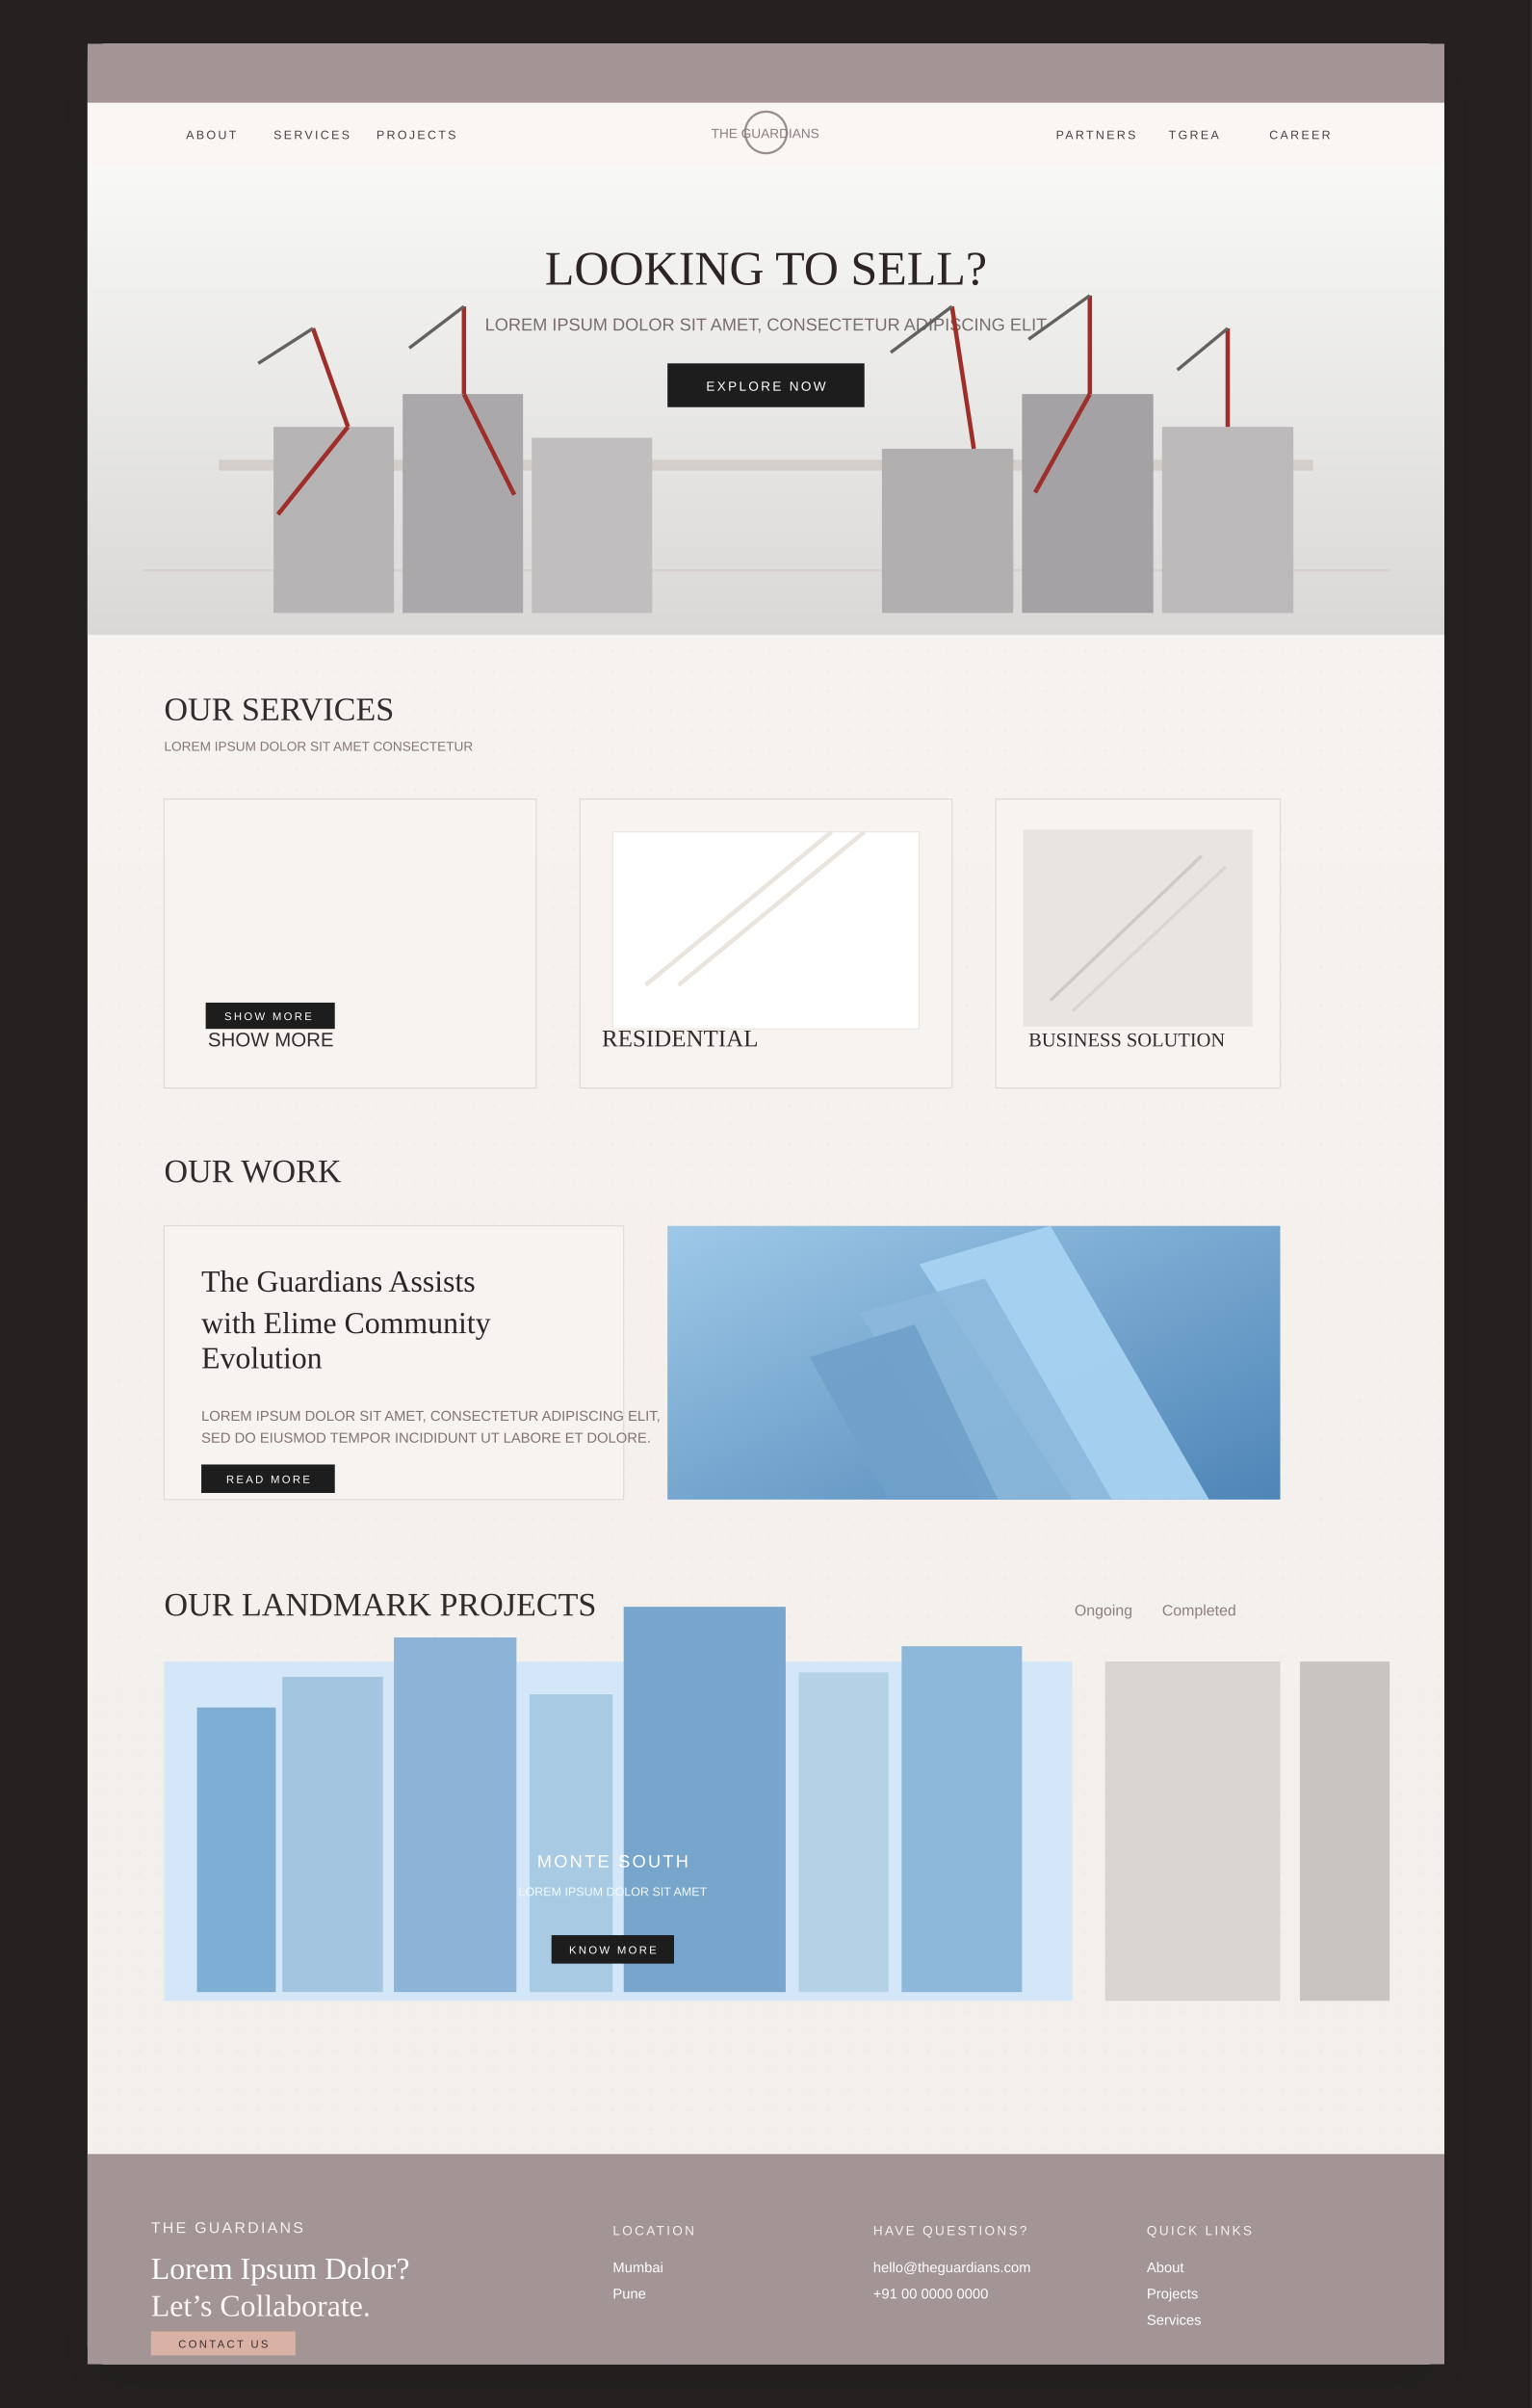
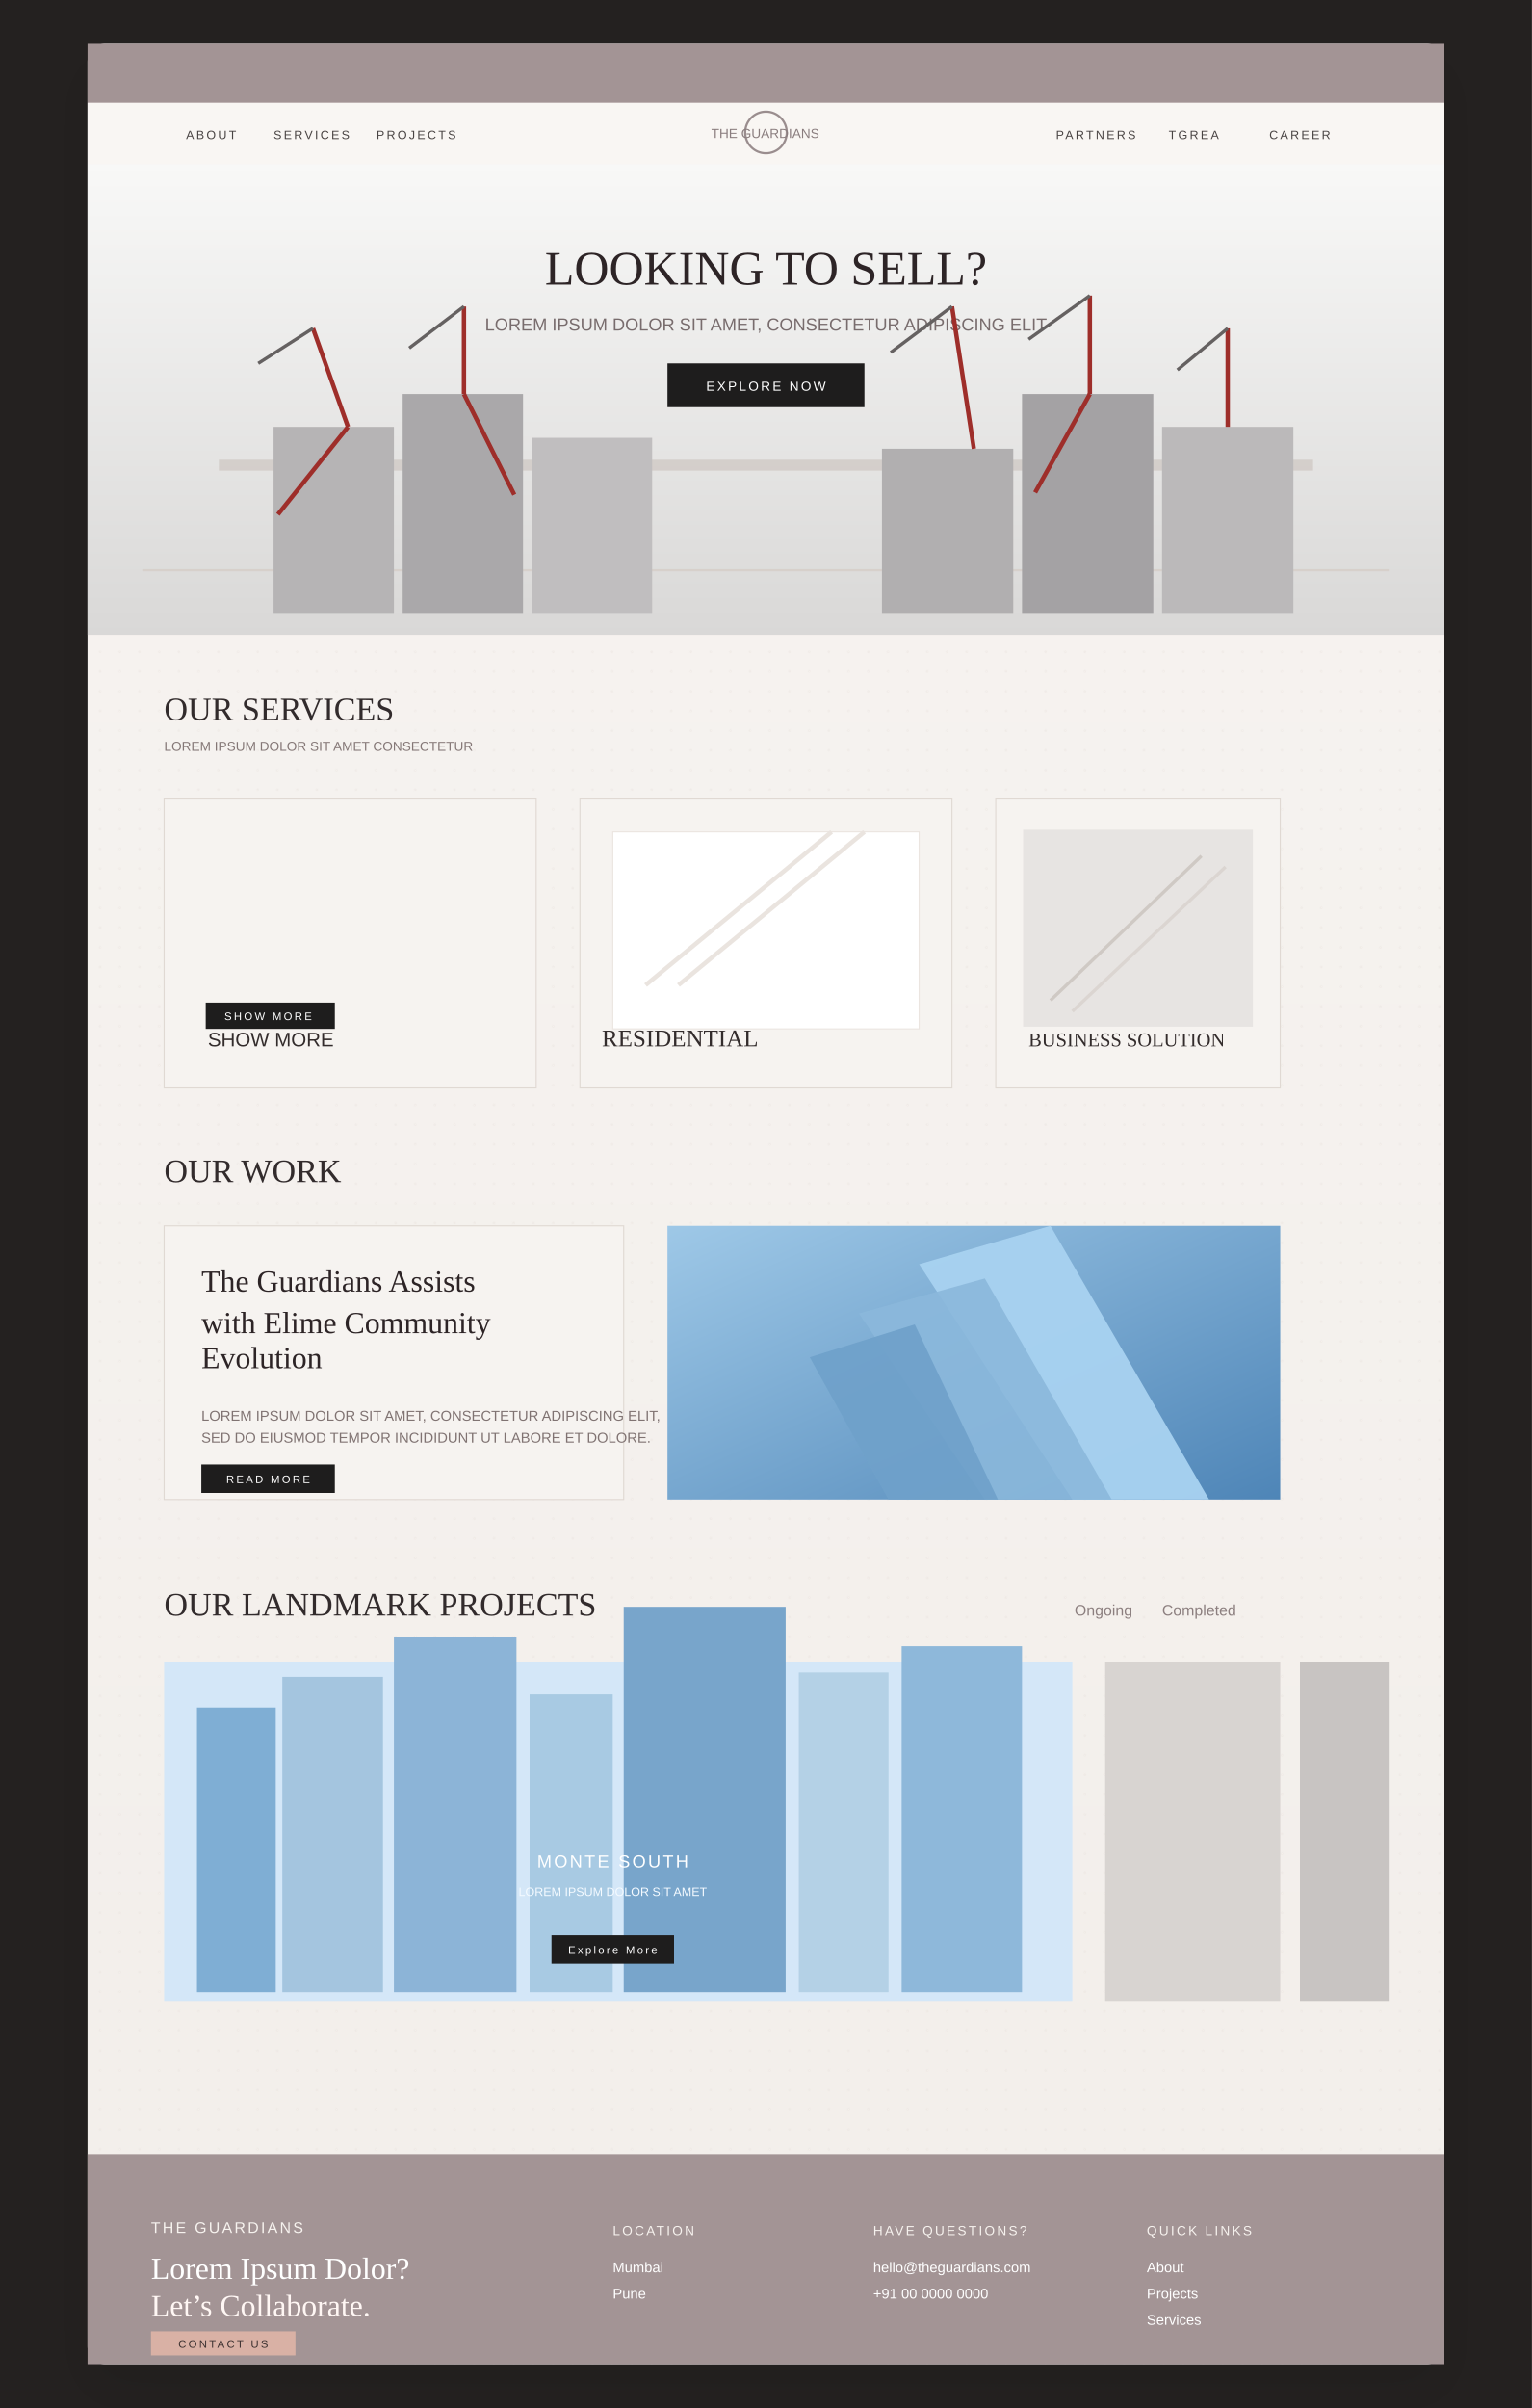
<svg xmlns="http://www.w3.org/2000/svg" width="1400" height="2200" viewBox="0 0 1400 2200" fill="none">
  <defs>
    <linearGradient id="pageBg" x1="0" y1="0" x2="0" y2="2200" gradientUnits="userSpaceOnUse">
      <stop stop-color="#F7F4F1" />
      <stop offset="1" stop-color="#F2EEEA" />
    </linearGradient>
    <linearGradient id="heroSky" x1="0" y1="0" x2="0" y2="1">
      <stop stop-color="#F8F8F7" />
      <stop offset="1" stop-color="#D9D8D7" />
    </linearGradient>
    <linearGradient id="glass" x1="0" y1="0" x2="1" y2="1">
      <stop stop-color="#9EC8E7" />
      <stop offset="1" stop-color="#4E85B7" />
    </linearGradient>
    <linearGradient id="cta" x1="0" y1="0" x2="1" y2="0">
      <stop stop-color="#D8B0A4" />
      <stop offset="1" stop-color="#C39089" />
    </linearGradient>
    <filter id="shadow" x="-20%" y="-20%" width="140%" height="140%">
      <feDropShadow dx="0" dy="22" stdDeviation="24" flood-color="#000000" flood-opacity="0.08" />
    </filter>
    <pattern id="gridDots" width="18" height="18" patternUnits="userSpaceOnUse">
      <circle cx="1.5" cy="1.5" r="1.2" fill="#E7E0DB" />
    </pattern>
  </defs>
  <rect width="1400" height="2200" fill="#242120" />
  <rect x="80" y="40" width="1240" height="2120" rx="16" fill="url(#pageBg)" filter="url(#shadow)" />
  <rect x="80" y="40" width="1240" height="2120" rx="16" fill="url(#gridDots)" opacity="0.35" />
  <rect x="80" y="40" width="1240" height="54" fill="#A39495" />
  <rect x="80" y="94" width="1240" height="56" fill="#F9F6F3" />
  <circle cx="700" cy="121" r="19" stroke="#9A8D8E" stroke-width="2" />
  <text x="650" y="126" fill="#8A7D7E" font-family="Arial, Helvetica, sans-serif" font-size="12">THE GUARDIANS</text>
  <text x="170" y="127" fill="#494443" font-family="Arial, Helvetica, sans-serif" font-size="11" letter-spacing="2">ABOUT</text>
  <text x="250" y="127" fill="#494443" font-family="Arial, Helvetica, sans-serif" font-size="11" letter-spacing="2">SERVICES</text>
  <text x="344" y="127" fill="#494443" font-family="Arial, Helvetica, sans-serif" font-size="11" letter-spacing="2">PROJECTS</text>
  <text x="965" y="127" fill="#494443" font-family="Arial, Helvetica, sans-serif" font-size="11" letter-spacing="2">PARTNERS</text>
  <text x="1068" y="127" fill="#494443" font-family="Arial, Helvetica, sans-serif" font-size="11" letter-spacing="2">TGREA</text>
  <text x="1160" y="127" fill="#494443" font-family="Arial, Helvetica, sans-serif" font-size="11" letter-spacing="2">CAREER</text>
  <rect x="80" y="150" width="1240" height="430" fill="url(#heroSky)" />
  <text x="700" y="260" text-anchor="middle" fill="#2D2426" font-family="Georgia, Times New Roman, serif" font-size="44">LOOKING TO SELL?</text>
  <text x="700" y="302" text-anchor="middle" fill="#786C6D" font-family="Arial, Helvetica, sans-serif" font-size="16">LOREM IPSUM DOLOR SIT AMET, CONSECTETUR ADIPISCING ELIT</text>
  <rect x="610" y="332" width="180" height="40" fill="#1E1D1D" />
  <text x="700" y="357" text-anchor="middle" fill="#FFFFFF" font-family="Arial, Helvetica, sans-serif" font-size="12" letter-spacing="2">EXPLORE NOW</text>
  <rect x="200" y="420" width="1000" height="10" fill="#BBAFA7" opacity="0.4" />
  <rect x="130" y="520" width="1140" height="2" fill="#D7D0CB" />
  <rect x="250" y="390" width="110" height="170" fill="#B6B4B5" />
  <rect x="368" y="360" width="110" height="200" fill="#AAA8AA" />
  <rect x="486" y="400" width="110" height="160" fill="#C0BEBF" />
  <rect x="806" y="410" width="120" height="150" fill="#B1AFB0" />
  <rect x="934" y="360" width="120" height="200" fill="#A4A2A4" />
  <rect x="1062" y="390" width="120" height="170" fill="#BBB9BA" />
  <g stroke="#9E2E2A" stroke-width="4">
    <line x1="286" y1="300" x2="318" y2="390" />
    <line x1="318" y1="390" x2="254" y2="470" />
    <line x1="424" y1="280" x2="424" y2="360" />
    <line x1="424" y1="360" x2="470" y2="452" />
    <line x1="870" y1="280" x2="890" y2="410" />
    <line x1="996" y1="270" x2="996" y2="360" />
    <line x1="996" y1="360" x2="946" y2="450" />
    <line x1="1122" y1="300" x2="1122" y2="390" />
  </g>
  <g stroke="#656161" stroke-width="3">
    <line x1="286" y1="300" x2="236" y2="332" />
    <line x1="424" y1="280" x2="374" y2="318" />
    <line x1="870" y1="280" x2="814" y2="322" />
    <line x1="996" y1="270" x2="940" y2="310" />
    <line x1="1122" y1="300" x2="1076" y2="338" />
  </g>
  <text x="150" y="658" fill="#322B2C" font-family="Georgia, Times New Roman, serif" font-size="30">OUR SERVICES</text>
  <text x="150" y="686" fill="#847776" font-family="Arial, Helvetica, sans-serif" font-size="12">LOREM IPSUM DOLOR SIT AMET CONSECTETUR</text>
  <rect x="150" y="730" width="340" height="264" fill="#F6F3F0" stroke="#E0D9D3" />
  <rect x="530" y="730" width="340" height="264" fill="#F6F3F0" stroke="#E0D9D3" />
  <rect x="910" y="730" width="260" height="264" fill="#F6F3F0" stroke="#E0D9D3" />
  <rect x="560" y="760" width="280" height="180" fill="#FFFFFF" stroke="#EBE5E0" />
  <path d="M590 900 L760 760" stroke="#EAE4DF" stroke-width="4" />
  <path d="M620 900 L790 760" stroke="#EAE4DF" stroke-width="4" />
  <rect x="935" y="758" width="210" height="180" fill="#E7E4E2" />
  <path d="M960 914 L1098 782" stroke="#CFC9C4" stroke-width="3" />
  <path d="M980 924 L1120 792" stroke="#DBD5D1" stroke-width="3" />
  <text x="190" y="956" fill="#332C2C" font-family="Arial, Helvetica, sans-serif" font-size="18">SHOW MORE</text>
  <rect x="188" y="916" width="118" height="24" fill="#1E1D1D" />
  <text x="245" y="932" text-anchor="middle" fill="#FFFFFF" font-family="Arial, Helvetica, sans-serif" font-size="10" letter-spacing="2">SHOW MORE</text>
  <text x="550" y="956" fill="#332C2C" font-family="Georgia, Times New Roman, serif" font-size="22">RESIDENTIAL</text>
  <text x="940" y="956" fill="#332C2C" font-family="Georgia, Times New Roman, serif" font-size="18">BUSINESS SOLUTION</text>
  <text x="150" y="1080" fill="#322B2C" font-family="Georgia, Times New Roman, serif" font-size="30">OUR WORK</text>
  <rect x="150" y="1120" width="420" height="250" fill="#F6F3F0" stroke="#E0D9D3" />
  <text x="184" y="1180" fill="#2D2426" font-family="Georgia, Times New Roman, serif" font-size="28">The Guardians Assists</text>
  <text x="184" y="1218" fill="#2D2426" font-family="Georgia, Times New Roman, serif" font-size="28">with Elime Community</text>
  <text x="184" y="1250" fill="#2D2426" font-family="Georgia, Times New Roman, serif" font-size="28">Evolution</text>
  <text x="184" y="1298" fill="#807372" font-family="Arial, Helvetica, sans-serif" font-size="13">LOREM IPSUM DOLOR SIT AMET, CONSECTETUR ADIPISCING ELIT,</text>
  <text x="184" y="1318" fill="#807372" font-family="Arial, Helvetica, sans-serif" font-size="13">SED DO EIUSMOD TEMPOR INCIDIDUNT UT LABORE ET DOLORE.</text>
  <rect x="184" y="1338" width="122" height="26" fill="#1E1D1D" />
  <text x="245" y="1355" text-anchor="middle" fill="#FFFFFF" font-family="Arial, Helvetica, sans-serif" font-size="10" letter-spacing="2">READ MORE</text>
  <rect x="610" y="1120" width="560" height="250" fill="url(#glass)" />
  <polygon points="840,1155 960,1120 1105,1370 980,1370" fill="#A8D2F0" opacity="0.95" />
  <polygon points="785,1200 900,1168 1016,1370 900,1370" fill="#8BB8DB" opacity="0.9" />
  <polygon points="740,1240 836,1210 912,1370 812,1370" fill="#6FA1CA" opacity="0.92" />
  <text x="150" y="1476" fill="#322B2C" font-family="Georgia, Times New Roman, serif" font-size="30">OUR LANDMARK PROJECTS</text>
  <text x="982" y="1476" fill="#8C7F7F" font-family="Arial, Helvetica, sans-serif" font-size="14">Ongoing</text>
  <text x="1062" y="1476" fill="#8C7F7F" font-family="Arial, Helvetica, sans-serif" font-size="14">Completed</text>
  <rect x="150" y="1518" width="830" height="310" fill="#D4E7F8" />
  <rect x="1010" y="1518" width="160" height="310" fill="#D8D4D1" />
  <rect x="1188" y="1518" width="82" height="310" fill="#C8C4C2" />
  <rect x="180" y="1560" width="72" height="260" fill="#7FAED4" />
  <rect x="258" y="1532" width="92" height="288" fill="#A4C5DF" />
  <rect x="360" y="1496" width="112" height="324" fill="#8CB4D7" />
  <rect x="484" y="1548" width="76" height="272" fill="#A8CAE3" />
  <rect x="570" y="1468" width="148" height="352" fill="#78A5CB" />
  <rect x="730" y="1528" width="82" height="292" fill="#B4D1E6" />
  <rect x="824" y="1504" width="110" height="316" fill="#8EB8DA" />
  <text x="560" y="1706" text-anchor="middle" fill="#FFFFFF" font-family="Arial, Helvetica, sans-serif" font-size="16" letter-spacing="2">MONTE SOUTH</text>
  <text x="560" y="1732" text-anchor="middle" fill="#F4FAFF" font-family="Arial, Helvetica, sans-serif" font-size="11">LOREM IPSUM DOLOR SIT AMET</text>
  <rect x="504" y="1768" width="112" height="26" fill="#1E1D1D" />
-   <text x="560" y="1785" text-anchor="middle" fill="#FFFFFF" font-family="Arial, Helvetica, sans-serif" font-size="10" letter-spacing="2">KNOW MORE</text>
+   <text x="560" y="1785" text-anchor="middle" fill="#FFFFFF" font-family="Arial, Helvetica, sans-serif" font-size="10" letter-spacing="2">Explore More</text>
  <rect x="80" y="1968" width="1240" height="192" fill="#A39495" />
  <text x="138" y="2040" fill="#F6F2EE" font-family="Arial, Helvetica, sans-serif" font-size="14" letter-spacing="2">THE GUARDIANS</text>
  <text x="138" y="2082" fill="#FFFFFF" font-family="Georgia, Times New Roman, serif" font-size="28">Lorem Ipsum Dolor?</text>
  <text x="138" y="2116" fill="#FFF7F4" font-family="Georgia, Times New Roman, serif" font-size="28">Let’s Collaborate.</text>
  <rect x="138" y="2130" width="132" height="22" fill="#D9B1A5" />
  <text x="204" y="2145" text-anchor="middle" fill="#3B302F" font-family="Arial, Helvetica, sans-serif" font-size="10" letter-spacing="2">CONTACT US</text>
  <text x="560" y="2042" fill="#F6F2EE" font-family="Arial, Helvetica, sans-serif" font-size="12" letter-spacing="2">LOCATION</text>
  <text x="560" y="2076" fill="#FFFFFF" font-family="Arial, Helvetica, sans-serif" font-size="13">Mumbai</text>
  <text x="560" y="2100" fill="#FFFFFF" font-family="Arial, Helvetica, sans-serif" font-size="13">Pune</text>
  <text x="798" y="2042" fill="#F6F2EE" font-family="Arial, Helvetica, sans-serif" font-size="12" letter-spacing="2">HAVE QUESTIONS?</text>
  <text x="798" y="2076" fill="#FFFFFF" font-family="Arial, Helvetica, sans-serif" font-size="13">hello@theguardians.com</text>
  <text x="798" y="2100" fill="#FFFFFF" font-family="Arial, Helvetica, sans-serif" font-size="13">+91 00 0000 0000</text>
  <text x="1048" y="2042" fill="#F6F2EE" font-family="Arial, Helvetica, sans-serif" font-size="12" letter-spacing="2">QUICK LINKS</text>
  <text x="1048" y="2076" fill="#FFFFFF" font-family="Arial, Helvetica, sans-serif" font-size="13">About</text>
  <text x="1048" y="2100" fill="#FFFFFF" font-family="Arial, Helvetica, sans-serif" font-size="13">Projects</text>
  <text x="1048" y="2124" fill="#FFFFFF" font-family="Arial, Helvetica, sans-serif" font-size="13">Services</text>
</svg>
